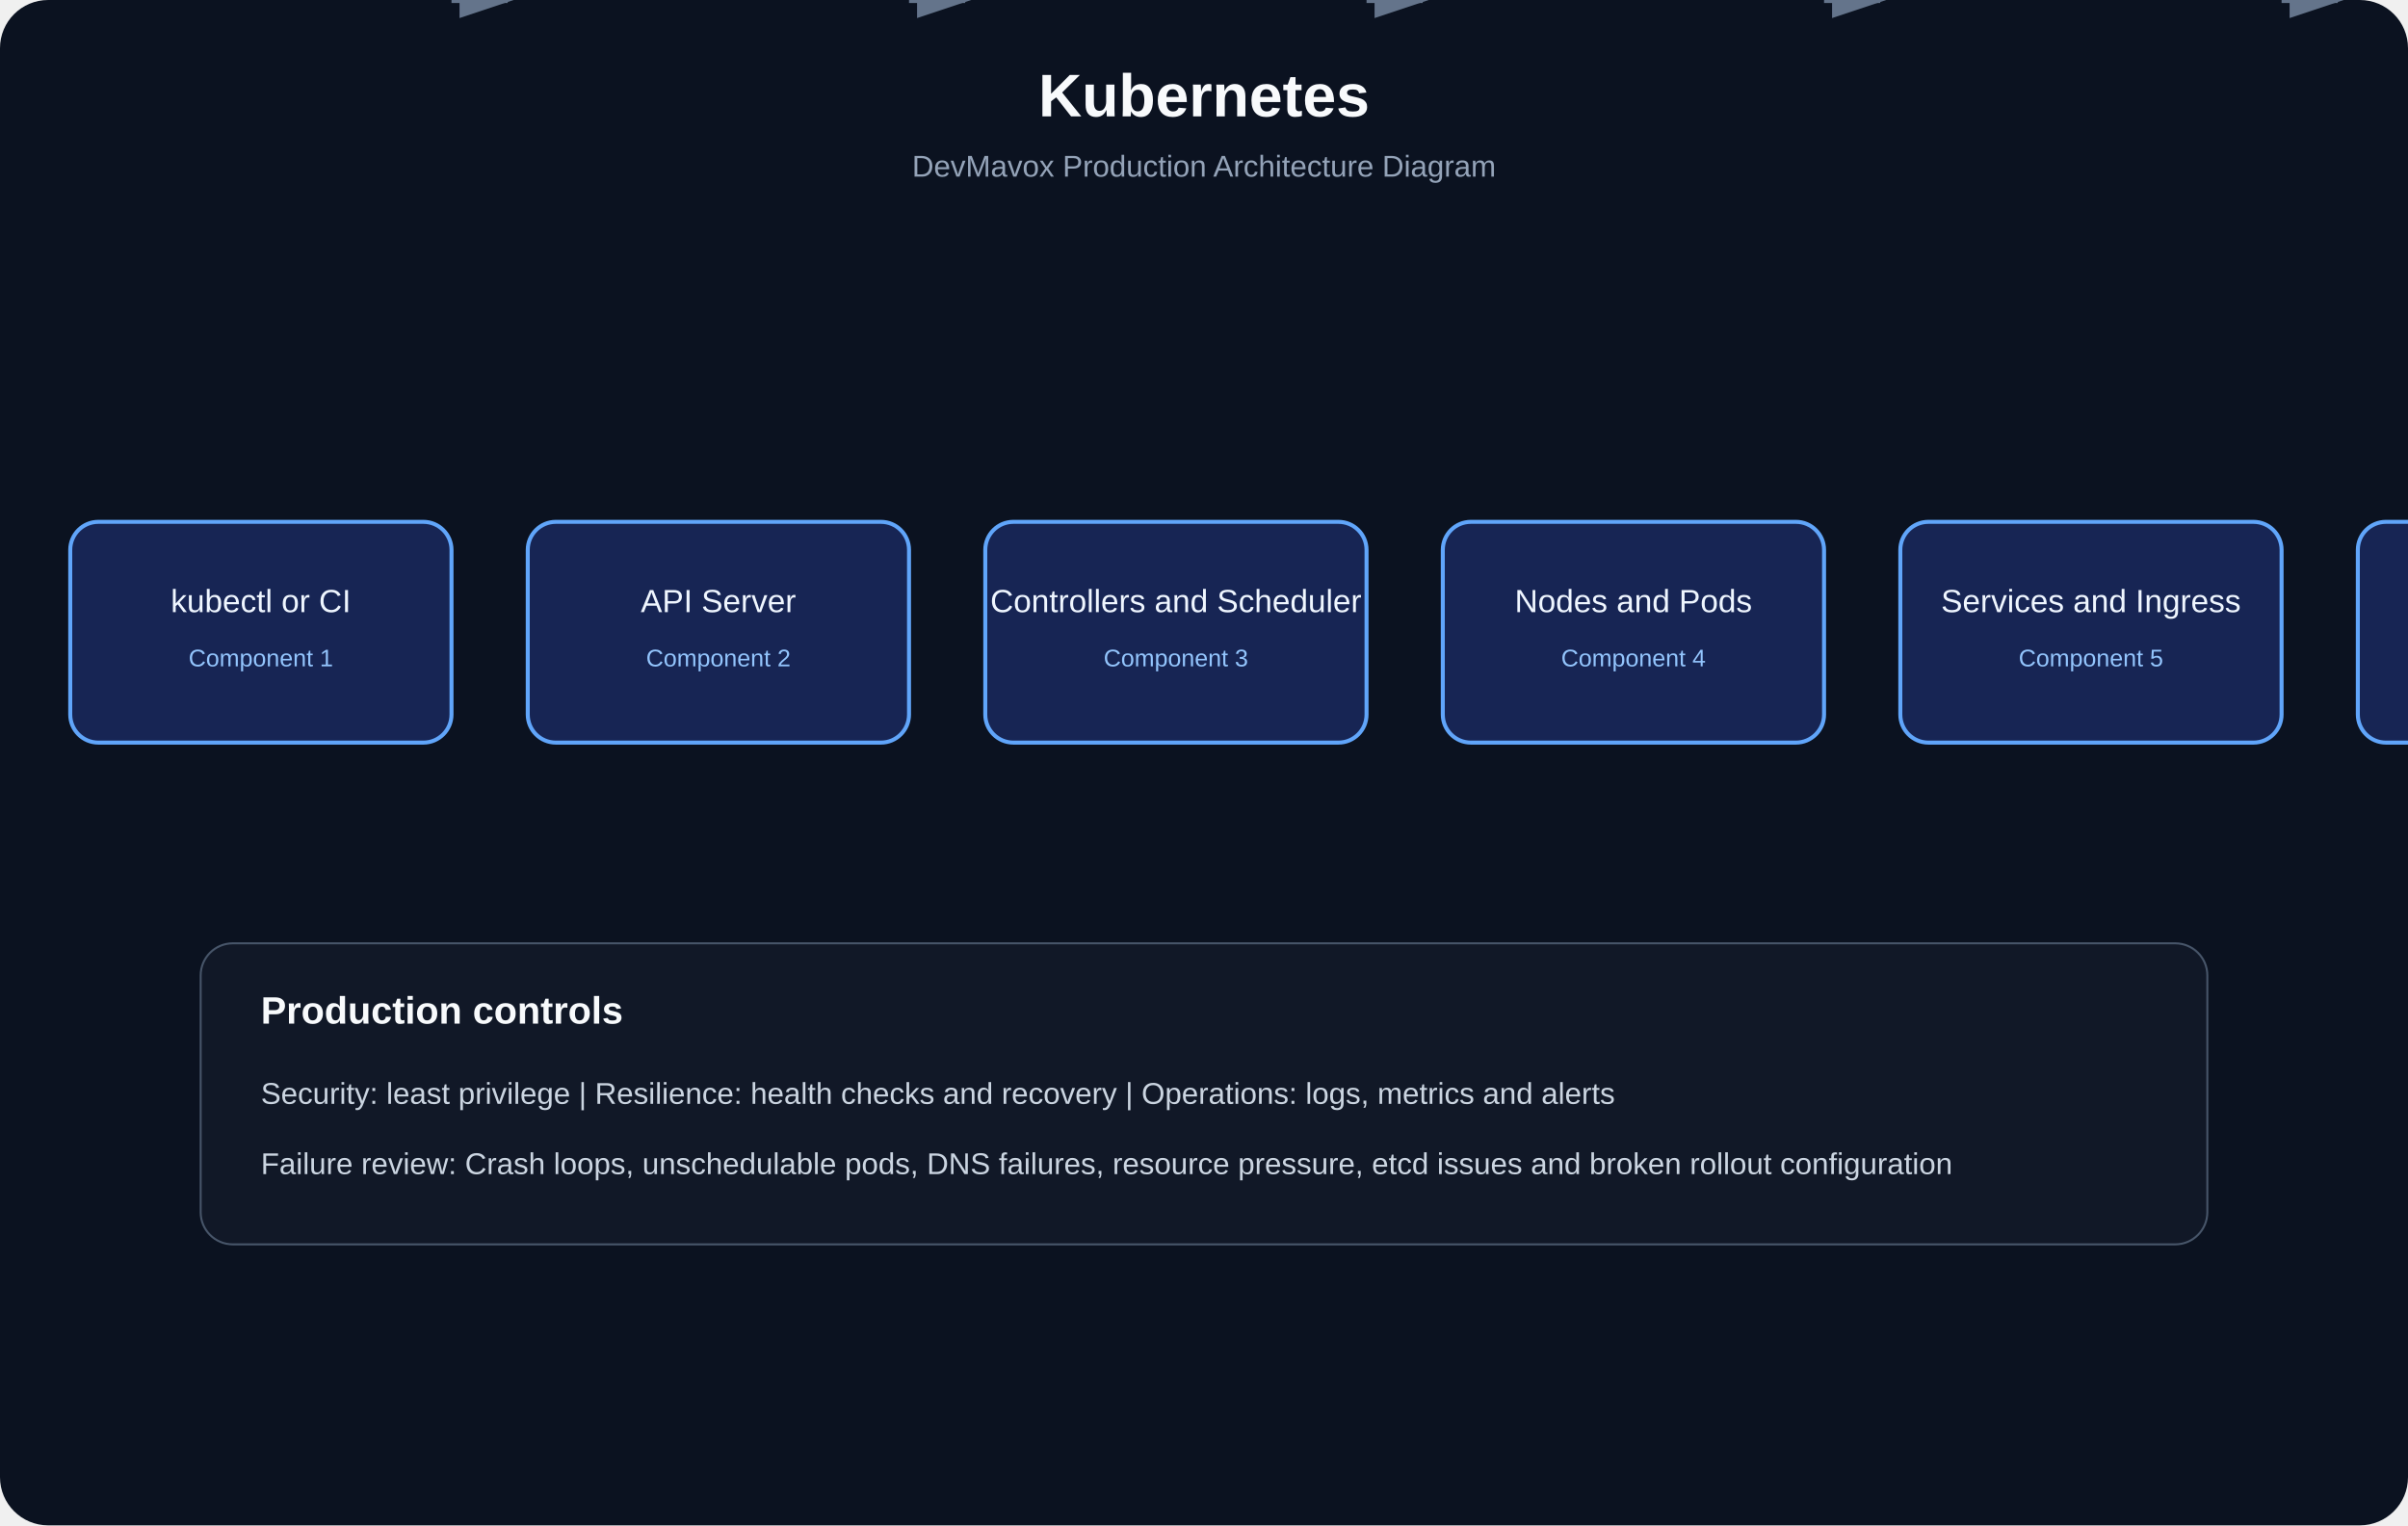
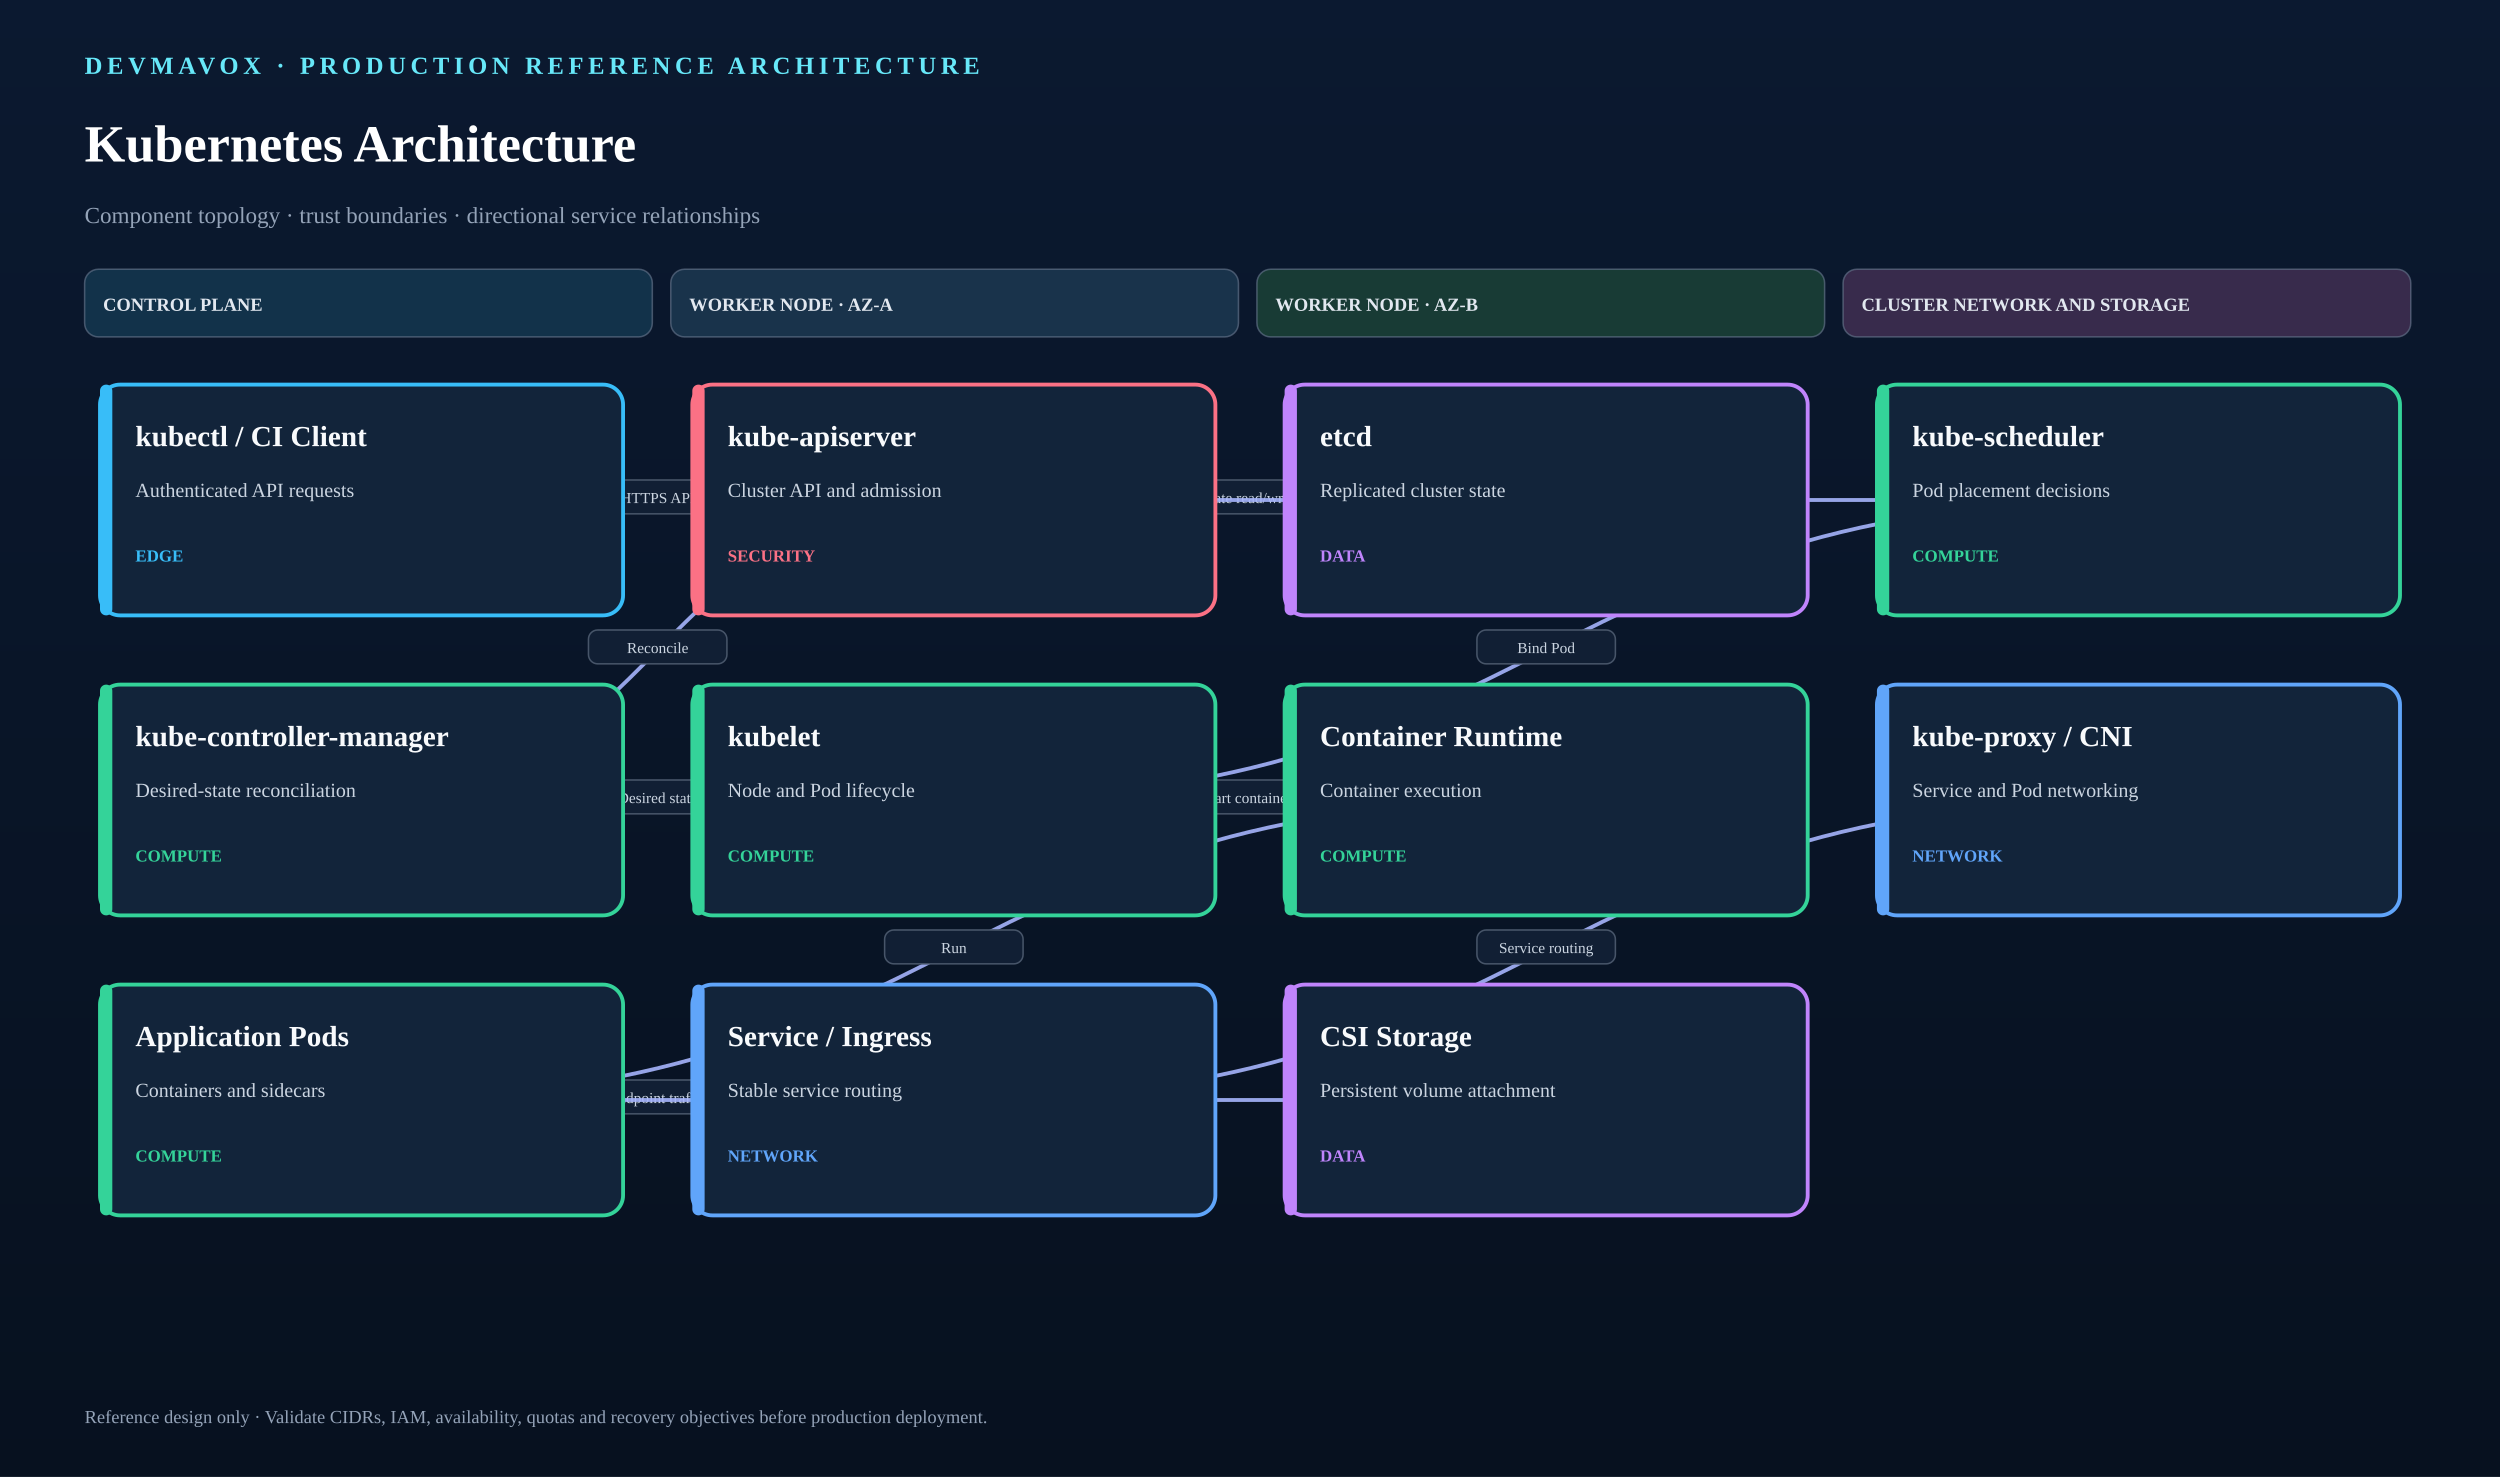
- <svg xmlns="http://www.w3.org/2000/svg" width="1200" height="760" viewBox="0 0 1200 760">
+ <svg xmlns="http://www.w3.org/2000/svg" width="1625" height="960" viewBox="0 0 1625 960">
  <defs>
-     <marker id="arrow" markerWidth="10" markerHeight="10" refX="8" refY="3" orient="auto">
-       <path d="M0,0 L0,6 L9,3 z" fill="#64748b" />
+     <linearGradient id="bg" x2="0" y2="1">
+       <stop stop-color="#0b1930" />
+       <stop offset="1" stop-color="#07111f" />
+     </linearGradient>
+     <marker id="arr" markerWidth="10" markerHeight="10" refX="8" refY="4" orient="auto">
+       <path d="M0 0 L0 8 L9 4Z" fill="#cbd5e1" />
    </marker>
  </defs>
-   <rect width="1200" height="760" rx="24" fill="#0b1220" />
-   <text x="600" y="58" text-anchor="middle" fill="#f8fafc" font-size="30" font-family="Arial" font-weight="700">Kubernetes</text>
-   <text x="600" y="88" text-anchor="middle" fill="#94a3b8" font-size="15" font-family="Arial">DevMavox Production Architecture Diagram</text>
-   <rect x="35" y="260" width="190" height="110" rx="14" fill="#172554" stroke="#60a5fa" stroke-width="2" />
-   <text x="130" y="305" text-anchor="middle" fill="#eff6ff" font-size="16" font-family="Arial">kubectl or CI</text>
-   <text x="130" y="332" text-anchor="middle" fill="#93c5fd" font-size="12" font-family="Arial">Component 1</text>
-   <line x1="225" y1="(315)" x2="253" y2="(315)" stroke="#64748b" stroke-width="3" marker-end="url(#arrow)" />
-   <rect x="263" y="260" width="190" height="110" rx="14" fill="#172554" stroke="#60a5fa" stroke-width="2" />
-   <text x="358" y="305" text-anchor="middle" fill="#eff6ff" font-size="16" font-family="Arial">API Server</text>
-   <text x="358" y="332" text-anchor="middle" fill="#93c5fd" font-size="12" font-family="Arial">Component 2</text>
-   <line x1="453" y1="(315)" x2="481" y2="(315)" stroke="#64748b" stroke-width="3" marker-end="url(#arrow)" />
-   <rect x="491" y="260" width="190" height="110" rx="14" fill="#172554" stroke="#60a5fa" stroke-width="2" />
-   <text x="586" y="305" text-anchor="middle" fill="#eff6ff" font-size="16" font-family="Arial">Controllers and Scheduler</text>
-   <text x="586" y="332" text-anchor="middle" fill="#93c5fd" font-size="12" font-family="Arial">Component 3</text>
-   <line x1="681" y1="(315)" x2="709" y2="(315)" stroke="#64748b" stroke-width="3" marker-end="url(#arrow)" />
-   <rect x="719" y="260" width="190" height="110" rx="14" fill="#172554" stroke="#60a5fa" stroke-width="2" />
-   <text x="814" y="305" text-anchor="middle" fill="#eff6ff" font-size="16" font-family="Arial">Nodes and Pods</text>
-   <text x="814" y="332" text-anchor="middle" fill="#93c5fd" font-size="12" font-family="Arial">Component 4</text>
-   <line x1="909" y1="(315)" x2="937" y2="(315)" stroke="#64748b" stroke-width="3" marker-end="url(#arrow)" />
-   <rect x="947" y="260" width="190" height="110" rx="14" fill="#172554" stroke="#60a5fa" stroke-width="2" />
-   <text x="1042" y="305" text-anchor="middle" fill="#eff6ff" font-size="16" font-family="Arial">Services and Ingress</text>
-   <text x="1042" y="332" text-anchor="middle" fill="#93c5fd" font-size="12" font-family="Arial">Component 5</text>
-   <line x1="1137" y1="(315)" x2="1165" y2="(315)" stroke="#64748b" stroke-width="3" marker-end="url(#arrow)" />
-   <rect x="1175" y="260" width="190" height="110" rx="14" fill="#172554" stroke="#60a5fa" stroke-width="2" />
-   <text x="1270" y="305" text-anchor="middle" fill="#eff6ff" font-size="16" font-family="Arial">Persistent Storage</text>
-   <text x="1270" y="332" text-anchor="middle" fill="#93c5fd" font-size="12" font-family="Arial">Component 6</text>
-   <rect x="100" y="470" width="1000" height="150" rx="16" fill="#111827" stroke="#475569" />
-   <text x="130" y="510" fill="#f8fafc" font-size="19" font-family="Arial" font-weight="700">Production controls</text>
-   <text x="130" y="550" fill="#cbd5e1" font-size="15" font-family="Arial">Security: least privilege | Resilience: health checks and recovery | Operations: logs, metrics and alerts</text>
-   <text x="130" y="585" fill="#cbd5e1" font-size="15" font-family="Arial">Failure review: Crash loops, unschedulable pods, DNS failures, resource pressure, etcd issues and broken rollout configuration</text>
+   <rect width="100%" height="100%" fill="url(#bg)" />
+   <text x="55" y="48" fill="#67e8f9" font-size="16" font-weight="700" letter-spacing="3">DEVMAVOX · PRODUCTION REFERENCE ARCHITECTURE</text>
+   <text x="55" y="105" fill="white" font-size="34" font-weight="800">Kubernetes Architecture</text>
+   <text x="55" y="145" fill="#94a3b8" font-size="15">Component topology · trust boundaries · directional service relationships</text>
+   <rect x="55" y="175" width="369" height="44" rx="9" fill="#12324a" stroke="#64748b" stroke-opacity=".65" />
+   <text x="67" y="202" fill="#e2e8f0" font-size="12" font-weight="700">CONTROL PLANE</text>
+   <rect x="436" y="175" width="369" height="44" rx="9" fill="#19334b" stroke="#64748b" stroke-opacity=".65" />
+   <text x="448" y="202" fill="#e2e8f0" font-size="12" font-weight="700">WORKER NODE · AZ-A</text>
+   <rect x="817" y="175" width="369" height="44" rx="9" fill="#183b35" stroke="#64748b" stroke-opacity=".65" />
+   <text x="829" y="202" fill="#e2e8f0" font-size="12" font-weight="700">WORKER NODE · AZ-B</text>
+   <rect x="1198" y="175" width="369" height="44" rx="9" fill="#382b4c" stroke="#64748b" stroke-opacity=".65" />
+   <text x="1210" y="202" fill="#e2e8f0" font-size="12" font-weight="700">CLUSTER NETWORK AND STORAGE</text>
+   <path d="M 235 325 C 427.5 325, 427.5 325, 620 325" fill="none" stroke="#a5b4fc" stroke-width="2.5" marker-end="url(#arr)" opacity=".9" />
+   <rect x="382.5" y="312" width="90" height="22" rx="6" fill="#111f34" stroke="#475569" />
+   <text x="427.5" y="327" fill="#cbd5e1" text-anchor="middle" font-size="10">HTTPS API</text>
+   <path d="M 620 325 C 812.5 325, 812.5 325, 1005 325" fill="none" stroke="#a5b4fc" stroke-width="2.5" marker-end="url(#arr)" opacity=".9" />
+   <rect x="767.5" y="312" width="90" height="22" rx="6" fill="#111f34" stroke="#475569" />
+   <text x="812.5" y="327" fill="#cbd5e1" text-anchor="middle" font-size="10">State read/write</text>
+   <path d="M 620 325 C 1005 325, 1005 325, 1390 325" fill="none" stroke="#a5b4fc" stroke-width="2.5" marker-end="url(#arr)" opacity=".9" />
+   <rect x="960" y="312" width="90" height="22" rx="6" fill="#111f34" stroke="#475569" />
+   <text x="1005" y="327" fill="#cbd5e1" text-anchor="middle" font-size="10">Scheduling</text>
+   <path d="M 620 325 C 427.5 325, 427.5 520, 235 520" fill="none" stroke="#a5b4fc" stroke-width="2.5" marker-end="url(#arr)" opacity=".9" />
+   <rect x="382.5" y="409.5" width="90" height="22" rx="6" fill="#111f34" stroke="#475569" />
+   <text x="427.5" y="424.5" fill="#cbd5e1" text-anchor="middle" font-size="10">Reconcile</text>
+   <path d="M 1390 325 C 1005 325, 1005 520, 620 520" fill="none" stroke="#a5b4fc" stroke-width="2.5" marker-end="url(#arr)" opacity=".9" />
+   <rect x="960" y="409.5" width="90" height="22" rx="6" fill="#111f34" stroke="#475569" />
+   <text x="1005" y="424.5" fill="#cbd5e1" text-anchor="middle" font-size="10">Bind Pod</text>
+   <path d="M 235 520 C 427.5 520, 427.5 520, 620 520" fill="none" stroke="#a5b4fc" stroke-width="2.5" marker-end="url(#arr)" opacity=".9" />
+   <rect x="382.5" y="507" width="90" height="22" rx="6" fill="#111f34" stroke="#475569" />
+   <text x="427.5" y="522" fill="#cbd5e1" text-anchor="middle" font-size="10">Desired state</text>
+   <path d="M 620 520 C 812.5 520, 812.5 520, 1005 520" fill="none" stroke="#a5b4fc" stroke-width="2.5" marker-end="url(#arr)" opacity=".9" />
+   <rect x="767.5" y="507" width="90" height="22" rx="6" fill="#111f34" stroke="#475569" />
+   <text x="812.5" y="522" fill="#cbd5e1" text-anchor="middle" font-size="10">Start containers</text>
+   <path d="M 1005 520 C 620 520, 620 715, 235 715" fill="none" stroke="#a5b4fc" stroke-width="2.5" marker-end="url(#arr)" opacity=".9" />
+   <rect x="575" y="604.5" width="90" height="22" rx="6" fill="#111f34" stroke="#475569" />
+   <text x="620" y="619.5" fill="#cbd5e1" text-anchor="middle" font-size="10">Run</text>
+   <path d="M 1390 520 C 1005 520, 1005 715, 620 715" fill="none" stroke="#a5b4fc" stroke-width="2.5" marker-end="url(#arr)" opacity=".9" />
+   <rect x="960" y="604.5" width="90" height="22" rx="6" fill="#111f34" stroke="#475569" />
+   <text x="1005" y="619.5" fill="#cbd5e1" text-anchor="middle" font-size="10">Service routing</text>
+   <path d="M 620 715 C 427.5 715, 427.5 715, 235 715" fill="none" stroke="#a5b4fc" stroke-width="2.5" marker-end="url(#arr)" opacity=".9" />
+   <rect x="382.5" y="702" width="90" height="22" rx="6" fill="#111f34" stroke="#475569" />
+   <text x="427.5" y="717" fill="#cbd5e1" text-anchor="middle" font-size="10">Endpoint traffic</text>
+   <path d="M 235 715 C 620 715, 620 715, 1005 715" fill="none" stroke="#a5b4fc" stroke-width="2.5" marker-end="url(#arr)" opacity=".9" />
+   <rect x="575" y="702" width="90" height="22" rx="6" fill="#111f34" stroke="#475569" />
+   <text x="620" y="717" fill="#cbd5e1" text-anchor="middle" font-size="10">Persistent storage</text>
+   <g>
+     <rect x="65" y="250" width="340" height="150" rx="13" fill="#12243a" stroke="#38bdf8" stroke-width="2.5" />
+     <rect x="65" y="250" width="8" height="150" rx="4" fill="#38bdf8" />
+     <text x="88" y="290" fill="#f8fafc" font-size="19" font-weight="700">kubectl / CI Client</text>
+     <text x="88" y="323" fill="#cbd5e1" font-size="13">Authenticated API requests</text>
+     <text x="88" y="365" fill="#38bdf8" font-size="11" font-weight="700">EDGE</text>
+   </g>
+   <g>
+     <rect x="450" y="250" width="340" height="150" rx="13" fill="#12243a" stroke="#fb7185" stroke-width="2.5" />
+     <rect x="450" y="250" width="8" height="150" rx="4" fill="#fb7185" />
+     <text x="473" y="290" fill="#f8fafc" font-size="19" font-weight="700">kube-apiserver</text>
+     <text x="473" y="323" fill="#cbd5e1" font-size="13">Cluster API and admission</text>
+     <text x="473" y="365" fill="#fb7185" font-size="11" font-weight="700">SECURITY</text>
+   </g>
+   <g>
+     <rect x="835" y="250" width="340" height="150" rx="13" fill="#12243a" stroke="#c084fc" stroke-width="2.5" />
+     <rect x="835" y="250" width="8" height="150" rx="4" fill="#c084fc" />
+     <text x="858" y="290" fill="#f8fafc" font-size="19" font-weight="700">etcd</text>
+     <text x="858" y="323" fill="#cbd5e1" font-size="13">Replicated cluster state</text>
+     <text x="858" y="365" fill="#c084fc" font-size="11" font-weight="700">DATA</text>
+   </g>
+   <g>
+     <rect x="1220" y="250" width="340" height="150" rx="13" fill="#12243a" stroke="#34d399" stroke-width="2.5" />
+     <rect x="1220" y="250" width="8" height="150" rx="4" fill="#34d399" />
+     <text x="1243" y="290" fill="#f8fafc" font-size="19" font-weight="700">kube-scheduler</text>
+     <text x="1243" y="323" fill="#cbd5e1" font-size="13">Pod placement decisions</text>
+     <text x="1243" y="365" fill="#34d399" font-size="11" font-weight="700">COMPUTE</text>
+   </g>
+   <g>
+     <rect x="65" y="445" width="340" height="150" rx="13" fill="#12243a" stroke="#34d399" stroke-width="2.5" />
+     <rect x="65" y="445" width="8" height="150" rx="4" fill="#34d399" />
+     <text x="88" y="485" fill="#f8fafc" font-size="19" font-weight="700">kube-controller-manager</text>
+     <text x="88" y="518" fill="#cbd5e1" font-size="13">Desired-state reconciliation</text>
+     <text x="88" y="560" fill="#34d399" font-size="11" font-weight="700">COMPUTE</text>
+   </g>
+   <g>
+     <rect x="450" y="445" width="340" height="150" rx="13" fill="#12243a" stroke="#34d399" stroke-width="2.5" />
+     <rect x="450" y="445" width="8" height="150" rx="4" fill="#34d399" />
+     <text x="473" y="485" fill="#f8fafc" font-size="19" font-weight="700">kubelet</text>
+     <text x="473" y="518" fill="#cbd5e1" font-size="13">Node and Pod lifecycle</text>
+     <text x="473" y="560" fill="#34d399" font-size="11" font-weight="700">COMPUTE</text>
+   </g>
+   <g>
+     <rect x="835" y="445" width="340" height="150" rx="13" fill="#12243a" stroke="#34d399" stroke-width="2.5" />
+     <rect x="835" y="445" width="8" height="150" rx="4" fill="#34d399" />
+     <text x="858" y="485" fill="#f8fafc" font-size="19" font-weight="700">Container Runtime</text>
+     <text x="858" y="518" fill="#cbd5e1" font-size="13">Container execution</text>
+     <text x="858" y="560" fill="#34d399" font-size="11" font-weight="700">COMPUTE</text>
+   </g>
+   <g>
+     <rect x="1220" y="445" width="340" height="150" rx="13" fill="#12243a" stroke="#60a5fa" stroke-width="2.5" />
+     <rect x="1220" y="445" width="8" height="150" rx="4" fill="#60a5fa" />
+     <text x="1243" y="485" fill="#f8fafc" font-size="19" font-weight="700">kube-proxy / CNI</text>
+     <text x="1243" y="518" fill="#cbd5e1" font-size="13">Service and Pod networking</text>
+     <text x="1243" y="560" fill="#60a5fa" font-size="11" font-weight="700">NETWORK</text>
+   </g>
+   <g>
+     <rect x="65" y="640" width="340" height="150" rx="13" fill="#12243a" stroke="#34d399" stroke-width="2.5" />
+     <rect x="65" y="640" width="8" height="150" rx="4" fill="#34d399" />
+     <text x="88" y="680" fill="#f8fafc" font-size="19" font-weight="700">Application Pods</text>
+     <text x="88" y="713" fill="#cbd5e1" font-size="13">Containers and sidecars</text>
+     <text x="88" y="755" fill="#34d399" font-size="11" font-weight="700">COMPUTE</text>
+   </g>
+   <g>
+     <rect x="450" y="640" width="340" height="150" rx="13" fill="#12243a" stroke="#60a5fa" stroke-width="2.5" />
+     <rect x="450" y="640" width="8" height="150" rx="4" fill="#60a5fa" />
+     <text x="473" y="680" fill="#f8fafc" font-size="19" font-weight="700">Service / Ingress</text>
+     <text x="473" y="713" fill="#cbd5e1" font-size="13">Stable service routing</text>
+     <text x="473" y="755" fill="#60a5fa" font-size="11" font-weight="700">NETWORK</text>
+   </g>
+   <g>
+     <rect x="835" y="640" width="340" height="150" rx="13" fill="#12243a" stroke="#c084fc" stroke-width="2.5" />
+     <rect x="835" y="640" width="8" height="150" rx="4" fill="#c084fc" />
+     <text x="858" y="680" fill="#f8fafc" font-size="19" font-weight="700">CSI Storage</text>
+     <text x="858" y="713" fill="#cbd5e1" font-size="13">Persistent volume attachment</text>
+     <text x="858" y="755" fill="#c084fc" font-size="11" font-weight="700">DATA</text>
+   </g>
+   <text x="55" y="925" fill="#94a3b8" font-size="12">Reference design only · Validate CIDRs, IAM, availability, quotas and recovery objectives before production deployment.</text>
</svg>
